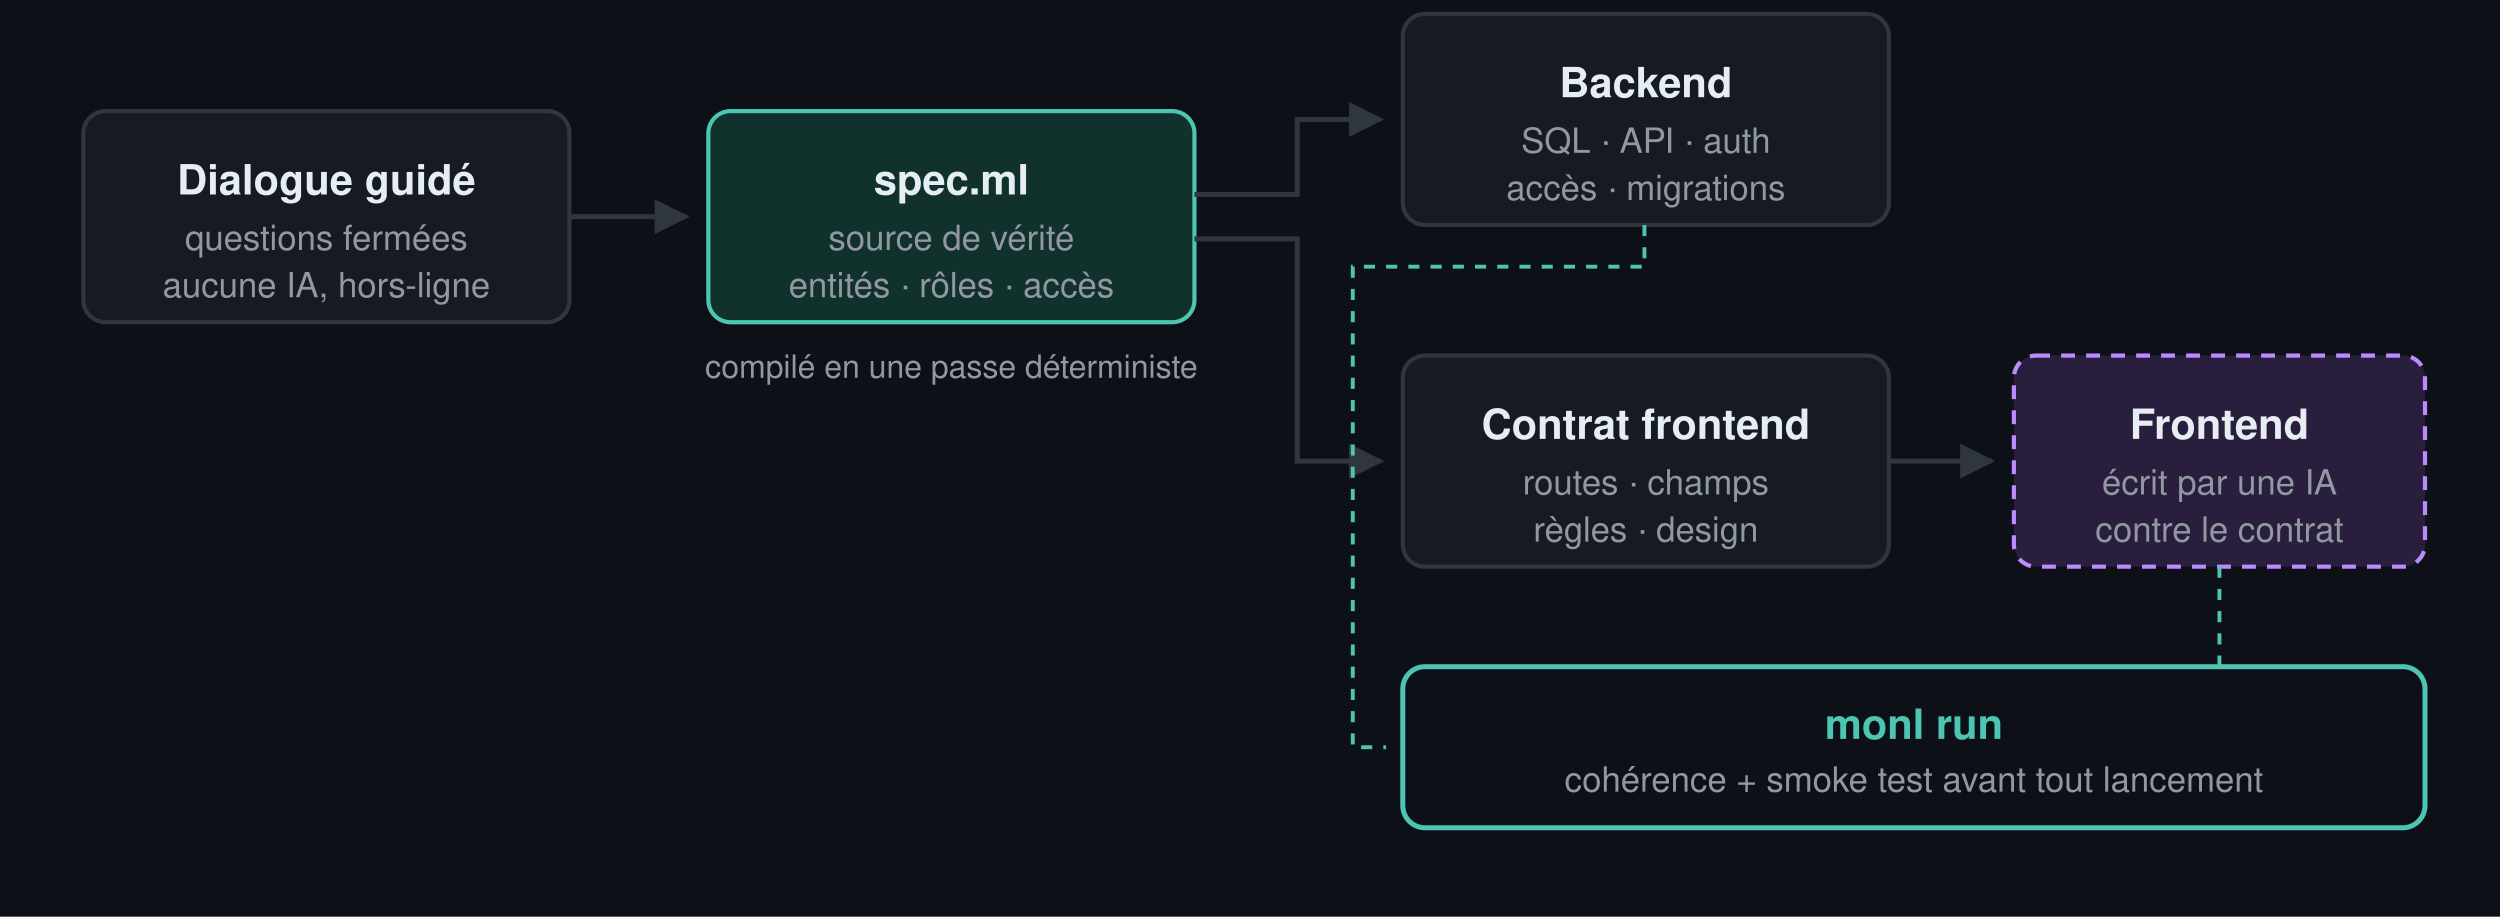
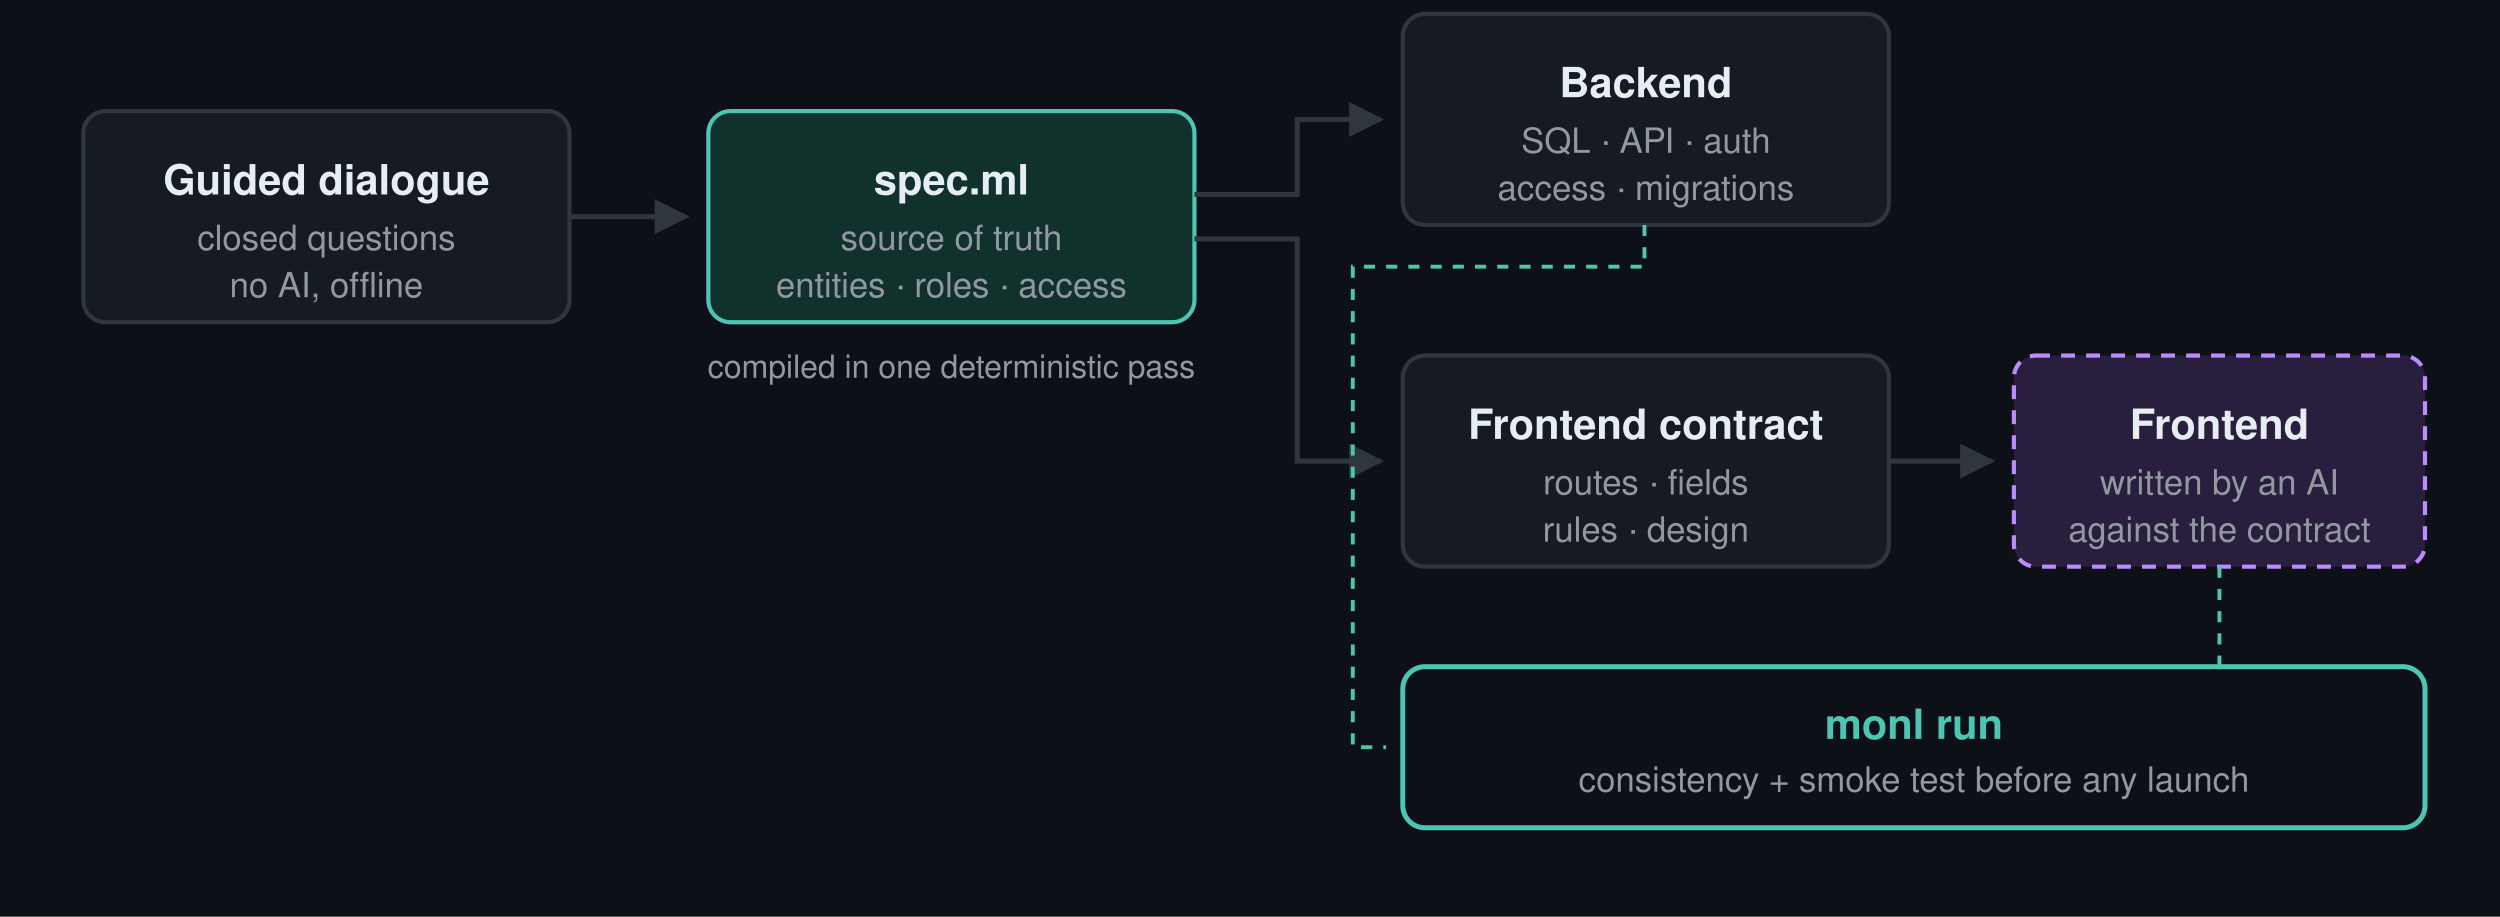
<svg xmlns="http://www.w3.org/2000/svg" viewBox="0 0 900 330" width="900" height="330" font-family="-apple-system,BlinkMacSystemFont,Segoe UI,Helvetica,Arial,sans-serif">
  <rect width="900" height="330" fill="#0D1117" />
  <defs>
    <marker id="f" viewBox="0 0 10 10" refX="9" refY="5" markerWidth="7" markerHeight="7" orient="auto">
      <path d="M0,0 L10,5 L0,10 z" fill="#30363D" />
    </marker>
  </defs>
  <rect x="30" y="40" width="175" height="76" rx="8" fill="#161B22" stroke="#30363D" stroke-width="1.5" />
-   <text x="117.5" y="70" text-anchor="middle" font-size="15" font-weight="600" fill="#E6EDF3">Dialogue guidé</text>
-   <text x="117.5" y="90" text-anchor="middle" font-size="12.5" fill="#9198A1">questions fermées</text>
-   <text x="117.5" y="107" text-anchor="middle" font-size="12.5" fill="#9198A1">aucune IA, hors-ligne</text>
+   <text x="117.5" y="70" text-anchor="middle" font-size="15" font-weight="600" fill="#E6EDF3">Guided dialogue</text>
+   <text x="117.5" y="90" text-anchor="middle" font-size="12.5" fill="#9198A1">closed questions</text>
+   <text x="117.5" y="107" text-anchor="middle" font-size="12.5" fill="#9198A1">no AI, offline</text>
  <rect x="255" y="40" width="175" height="76" rx="8" fill="#10312C" stroke="#4CC5B3" stroke-width="1.5" />
  <text x="342.5" y="70" text-anchor="middle" font-size="15" font-weight="600" fill="#E6EDF3">spec.ml</text>
-   <text x="342.5" y="90" text-anchor="middle" font-size="12.5" fill="#9198A1">source de vérité</text>
-   <text x="342.5" y="107" text-anchor="middle" font-size="12.5" fill="#9198A1">entités · rôles · accès</text>
+   <text x="342.5" y="90" text-anchor="middle" font-size="12.5" fill="#9198A1">source of truth</text>
+   <text x="342.5" y="107" text-anchor="middle" font-size="12.5" fill="#9198A1">entities · roles · access</text>
  <path d="M205,78 L247,78" fill="none" stroke="#30363D" stroke-width="1.8" marker-end="url(#f)" />
  <rect x="505" y="5" width="175" height="76" rx="8" fill="#161B22" stroke="#30363D" stroke-width="1.5" />
  <text x="592.5" y="35" text-anchor="middle" font-size="15" font-weight="600" fill="#E6EDF3">Backend</text>
  <text x="592.5" y="55" text-anchor="middle" font-size="12.5" fill="#9198A1">SQL · API · auth</text>
-   <text x="592.5" y="72" text-anchor="middle" font-size="12.5" fill="#9198A1">accès · migrations</text>
+   <text x="592.5" y="72" text-anchor="middle" font-size="12.5" fill="#9198A1">access · migrations</text>
  <rect x="505" y="128" width="175" height="76" rx="8" fill="#161B22" stroke="#30363D" stroke-width="1.5" />
-   <text x="592.5" y="158" text-anchor="middle" font-size="15" font-weight="600" fill="#E6EDF3">Contrat frontend</text>
-   <text x="592.5" y="178" text-anchor="middle" font-size="12.5" fill="#9198A1">routes · champs</text>
-   <text x="592.5" y="195" text-anchor="middle" font-size="12.5" fill="#9198A1">règles · design</text>
+   <text x="592.5" y="158" text-anchor="middle" font-size="15" font-weight="600" fill="#E6EDF3">Frontend contract</text>
+   <text x="592.5" y="178" text-anchor="middle" font-size="12.5" fill="#9198A1">routes · fields</text>
+   <text x="592.5" y="195" text-anchor="middle" font-size="12.5" fill="#9198A1">rules · design</text>
  <path d="M430,70 L467,70 L467,43 L497,43" fill="none" stroke="#30363D" stroke-width="1.8" marker-end="url(#f)" />
  <path d="M430,86 L467,86 L467,166 L497,166" fill="none" stroke="#30363D" stroke-width="1.8" marker-end="url(#f)" />
-   <text x="342.5" y="136" text-anchor="middle" font-size="11.5" fill="#9198A1">compilé en une passe déterministe</text>
+   <text x="342.5" y="136" text-anchor="middle" font-size="11.5" fill="#9198A1">compiled in one deterministic pass</text>
  <rect x="725" y="128" width="148" height="76" rx="8" fill="#2A1E3F" stroke="#BC8CFF" stroke-width="1.5" stroke-dasharray="5 4" />
  <text x="799.0" y="158" text-anchor="middle" font-size="15" font-weight="600" fill="#E6EDF3">Frontend</text>
-   <text x="799.0" y="178" text-anchor="middle" font-size="12.5" fill="#9198A1">écrit par une IA</text>
-   <text x="799.0" y="195" text-anchor="middle" font-size="12.5" fill="#9198A1">contre le contrat</text>
+   <text x="799.0" y="178" text-anchor="middle" font-size="12.5" fill="#9198A1">written by an AI</text>
+   <text x="799.0" y="195" text-anchor="middle" font-size="12.5" fill="#9198A1">against the contract</text>
  <path d="M680,166 L717,166" fill="none" stroke="#30363D" stroke-width="1.8" marker-end="url(#f)" />
  <rect x="505" y="240" width="368" height="58" rx="8" fill="none" stroke="#4CC5B3" stroke-width="1.8" />
  <text x="689" y="266" text-anchor="middle" font-size="15" font-weight="600" fill="#4CC5B3">monl run</text>
-   <text x="689" y="285" text-anchor="middle" font-size="12.5" fill="#9198A1">cohérence + smoke test avant tout lancement</text>
+   <text x="689" y="285" text-anchor="middle" font-size="12.5" fill="#9198A1">consistency + smoke test before any launch</text>
  <path d="M592,81 L592,96 L487,96 L487,269 L499,269" fill="none" stroke="#4CC5B3" stroke-width="1.4" stroke-dasharray="4 4" />
  <path d="M799,204 L799,240" fill="none" stroke="#4CC5B3" stroke-width="1.4" stroke-dasharray="4 4" />
</svg>
